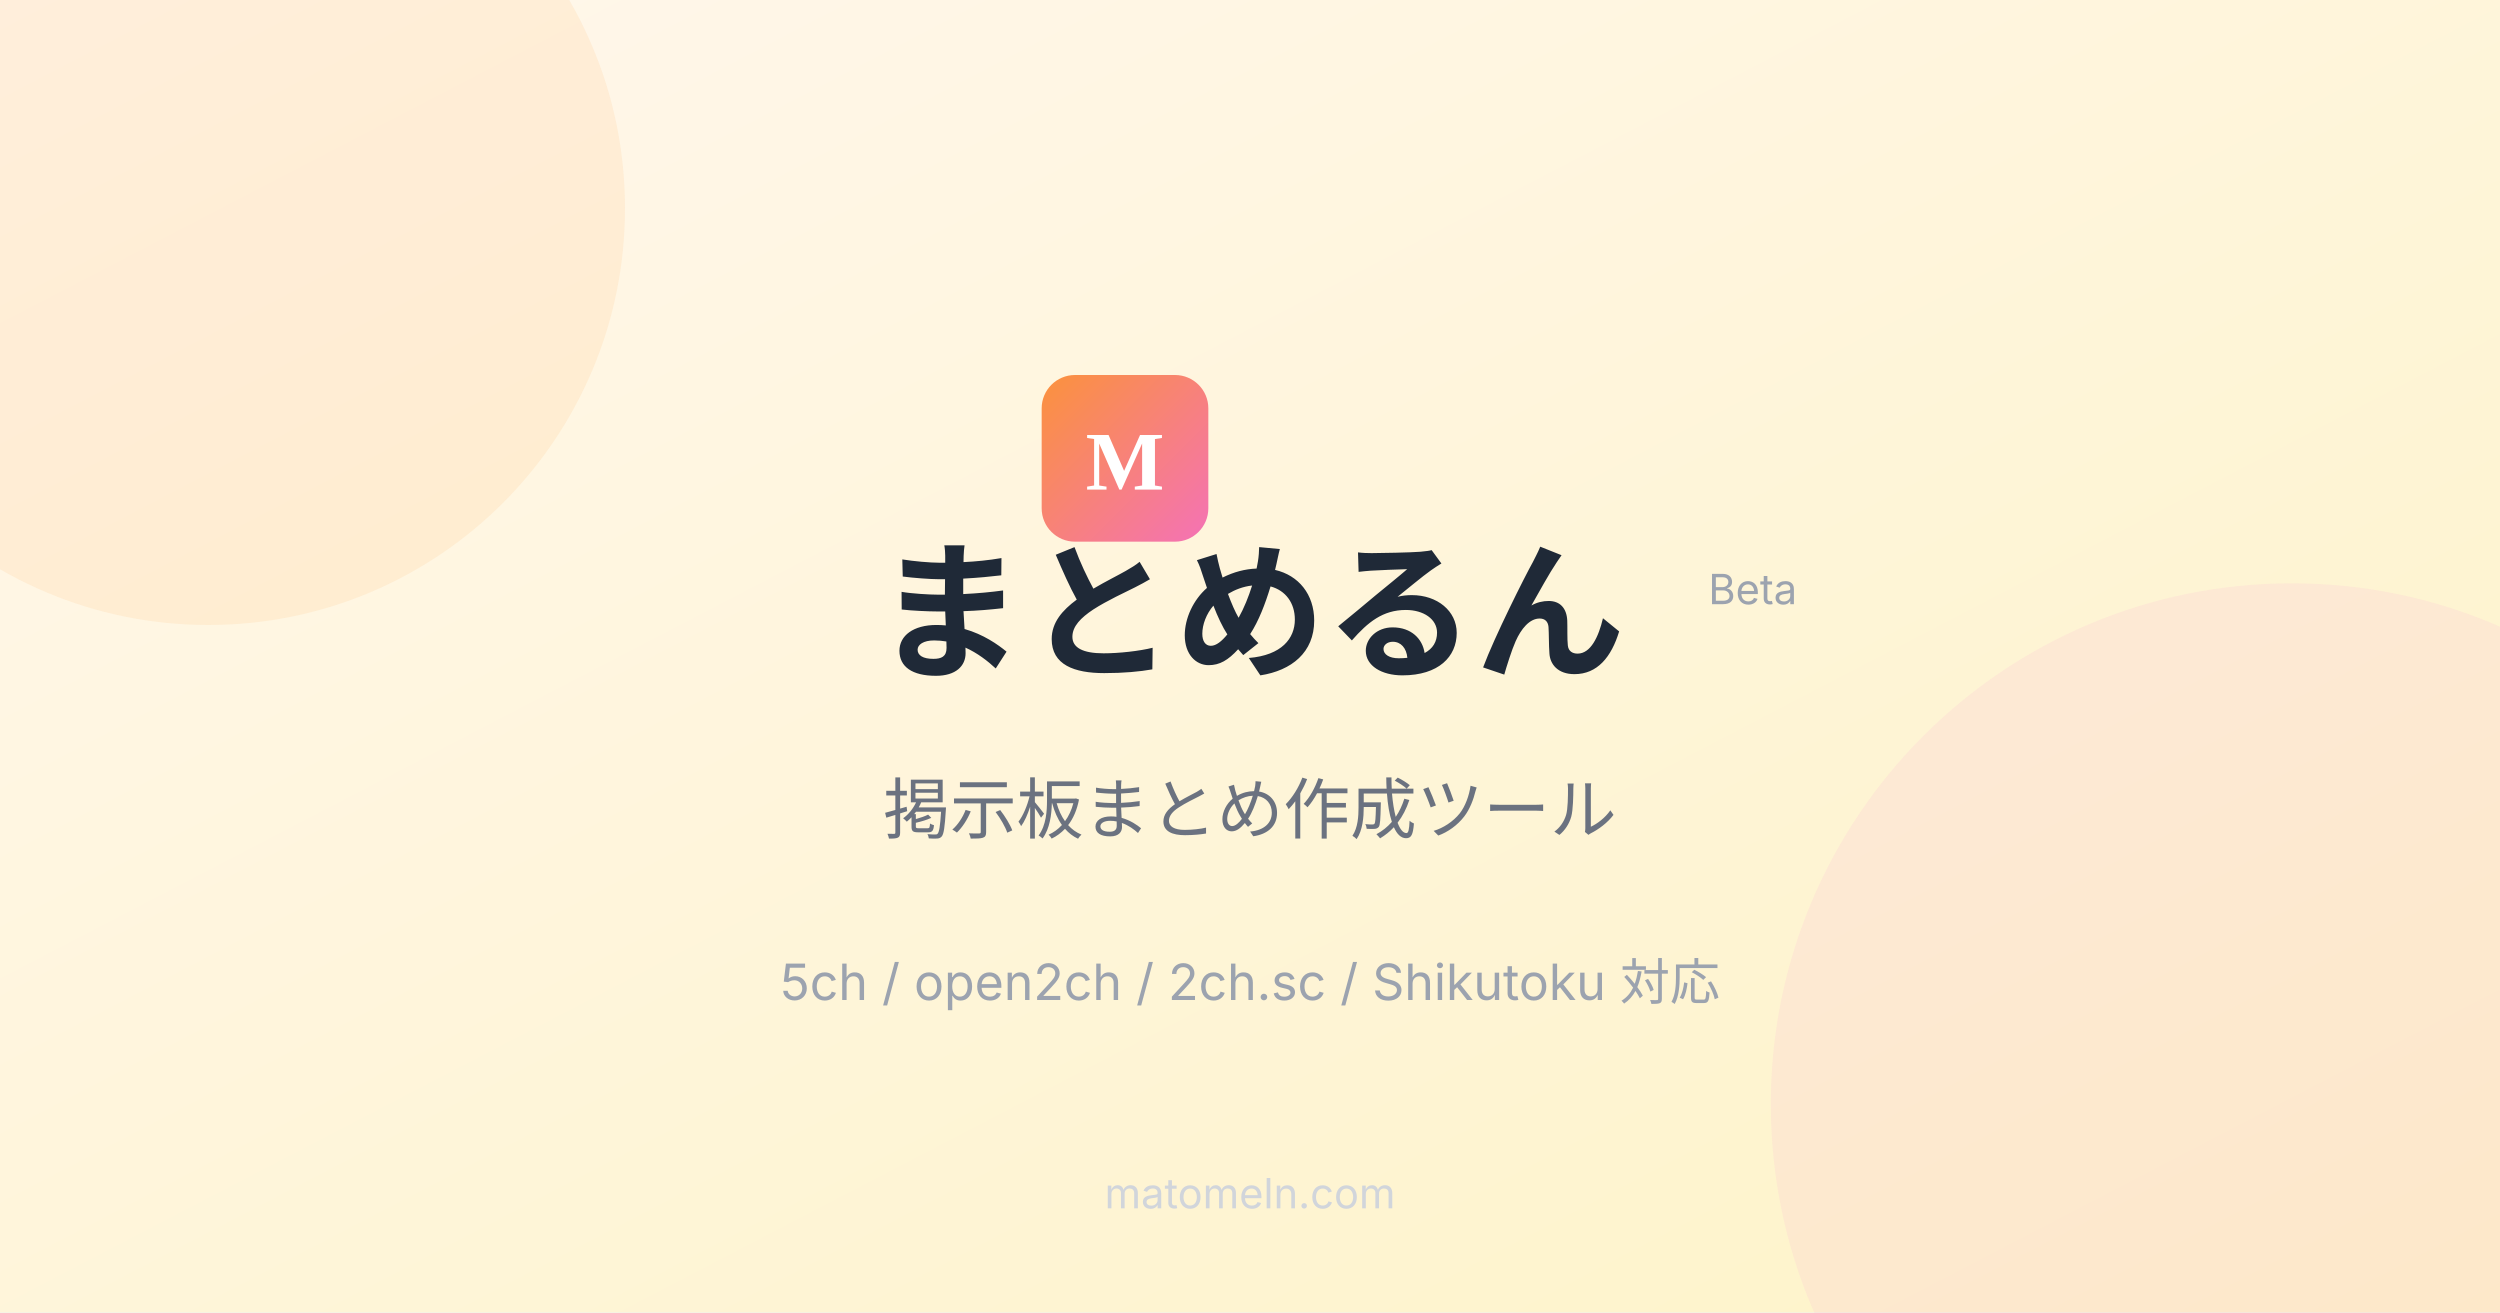
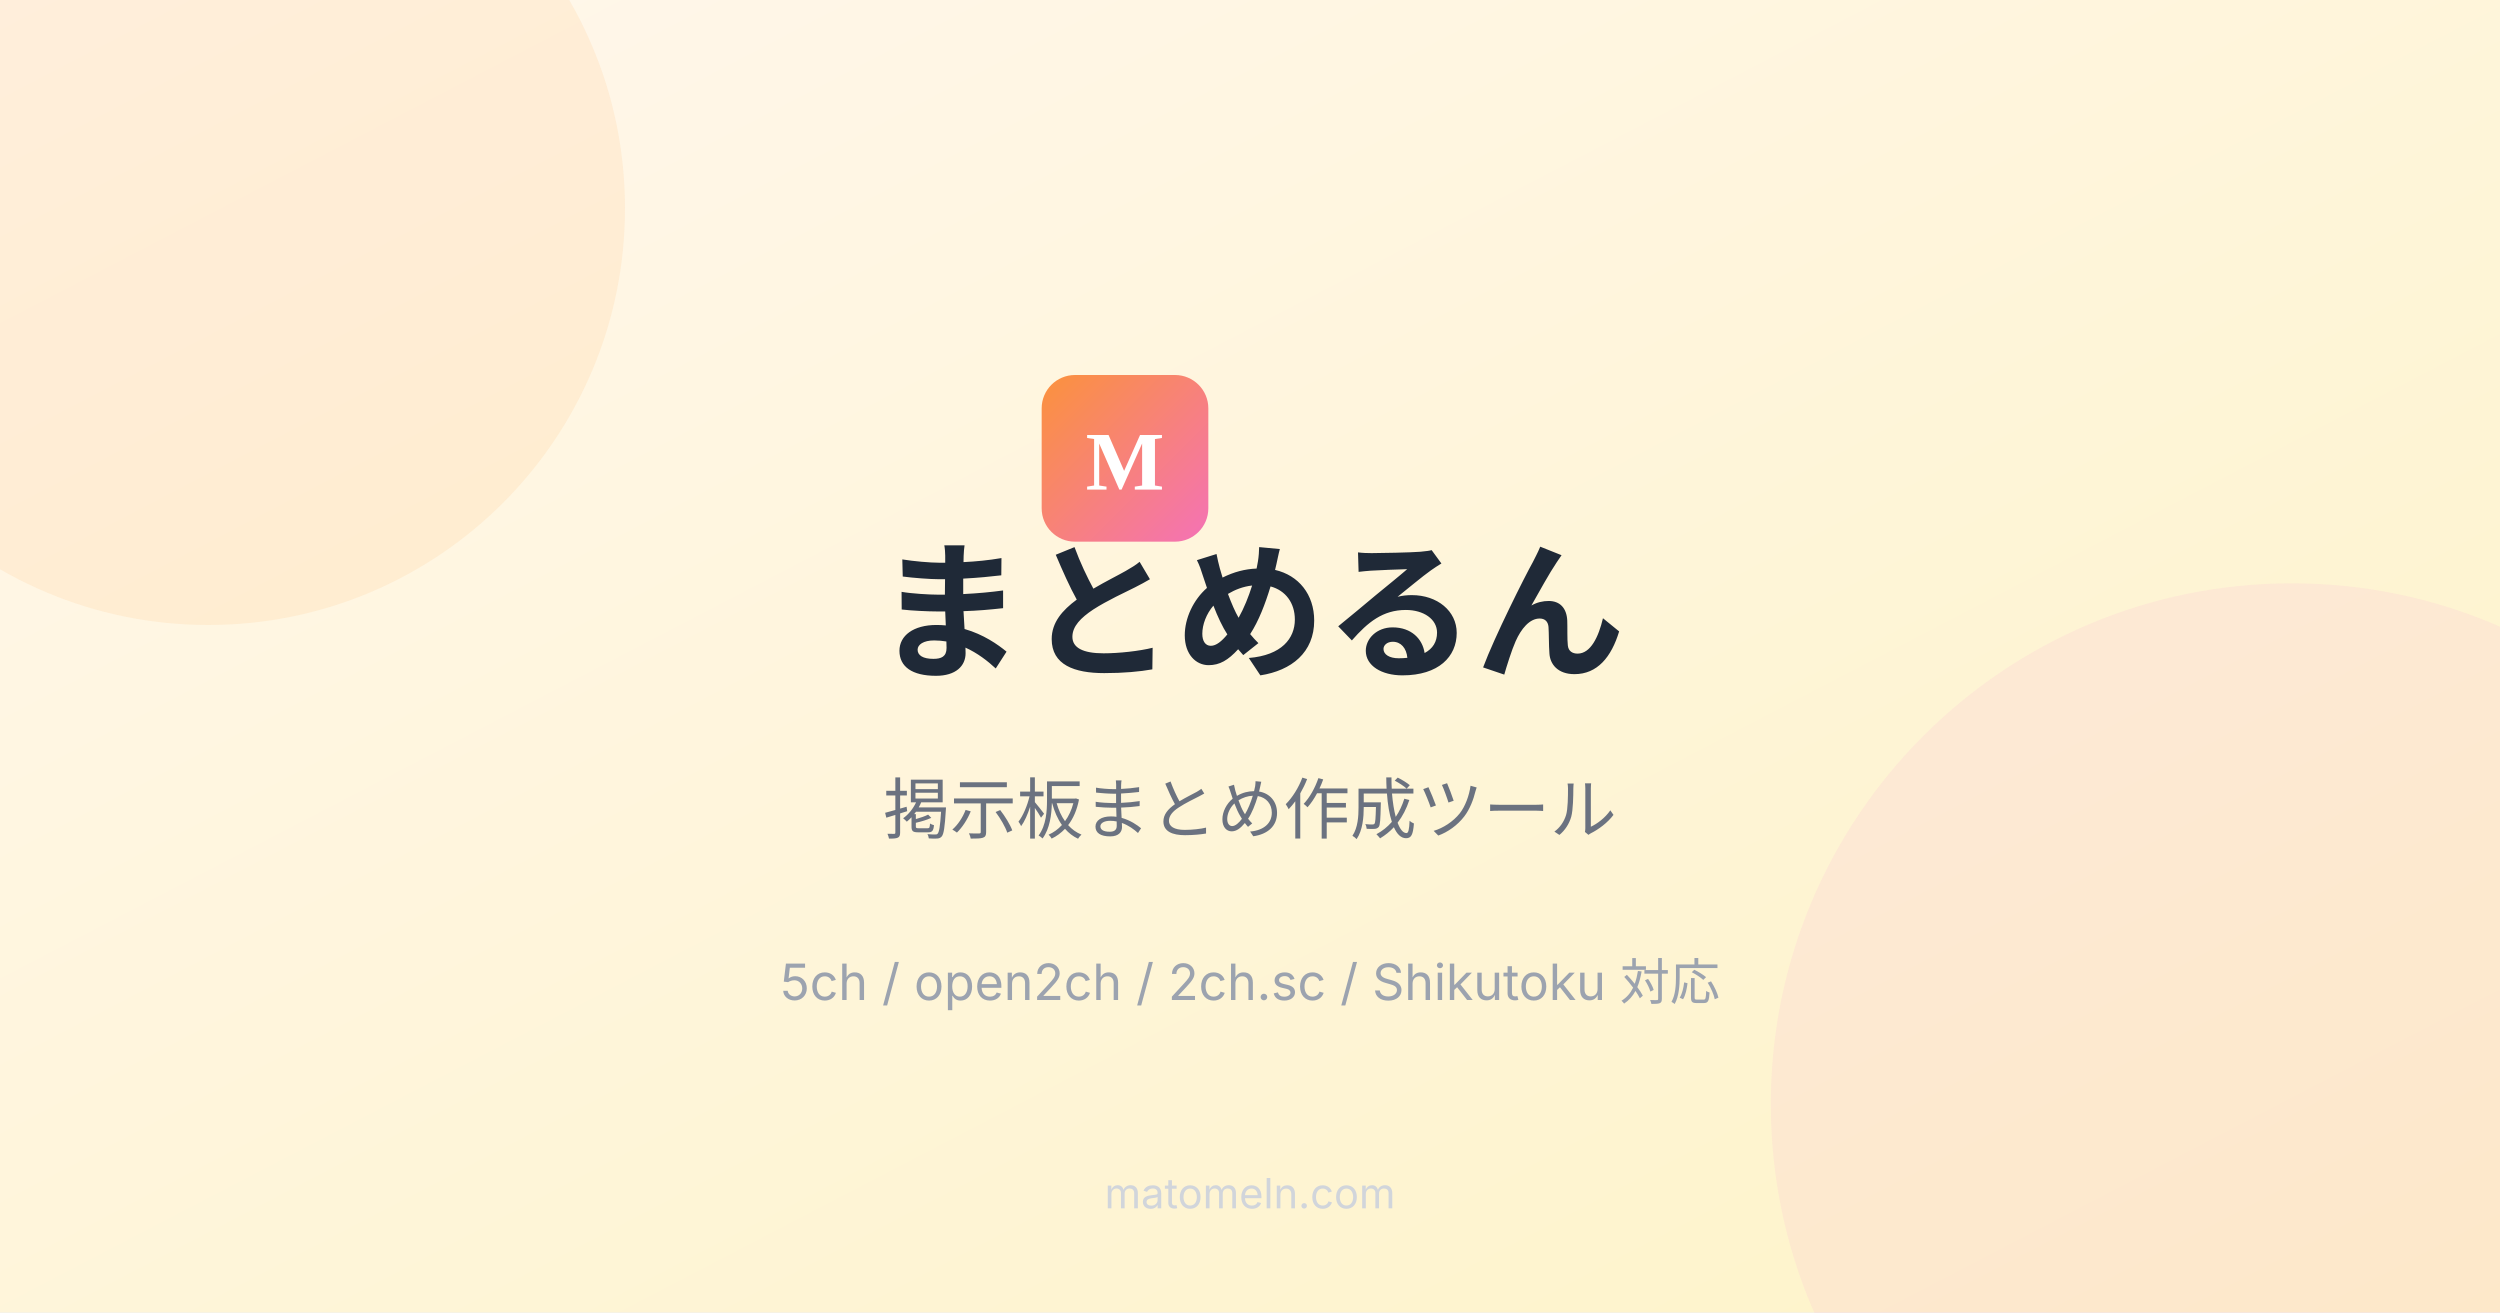
<svg xmlns="http://www.w3.org/2000/svg" width="1200" height="630" viewBox="0 0 1200 630" fill="none">
  <defs>
    <linearGradient id="bgGradient" x1="0%" y1="0%" x2="100%" y2="100%">
      <stop offset="0%" style="stop-color:#fff7ed" />
      <stop offset="100%" style="stop-color:#fef3c7" />
    </linearGradient>
    <linearGradient id="iconGradient" x1="0%" y1="0%" x2="100%" y2="100%">
      <stop offset="0%" style="stop-color:#fb923c" />
      <stop offset="100%" style="stop-color:#f472b6" />
    </linearGradient>
  </defs>
  <rect width="1200" height="630" fill="url(#bgGradient)" />
  <circle cx="100" cy="100" r="200" fill="#fdba74" opacity="0.15" />
  <circle cx="1100" cy="530" r="250" fill="#f9a8d4" opacity="0.15" />
  <g transform="translate(500, 180)">
    <rect x="0" y="0" width="80" height="80" rx="16" fill="url(#iconGradient)" />
    <text x="40" y="55" text-anchor="middle" font-size="40" font-weight="bold" fill="white">M</text>
  </g>
  <text x="600" y="320" text-anchor="middle" font-family="system-ui, -apple-system, sans-serif" font-size="72" font-weight="bold" fill="#1f2937">まとめるん</text>
-   <text x="820" y="290" font-family="system-ui, -apple-system, sans-serif" font-size="20" fill="#9ca3af">Beta</text>
  <text x="600" y="400" text-anchor="middle" font-family="system-ui, -apple-system, sans-serif" font-size="32" fill="#6b7280">掲示板まとめ作成ツール</text>
  <text x="600" y="480" text-anchor="middle" font-family="system-ui, -apple-system, sans-serif" font-size="24" fill="#9ca3af">5ch / open2ch / 2ch.sc / Shikutoku 対応</text>
  <text x="600" y="580" text-anchor="middle" font-family="system-ui, -apple-system, sans-serif" font-size="20" fill="#d1d5db">matomeln.com</text>
</svg>
